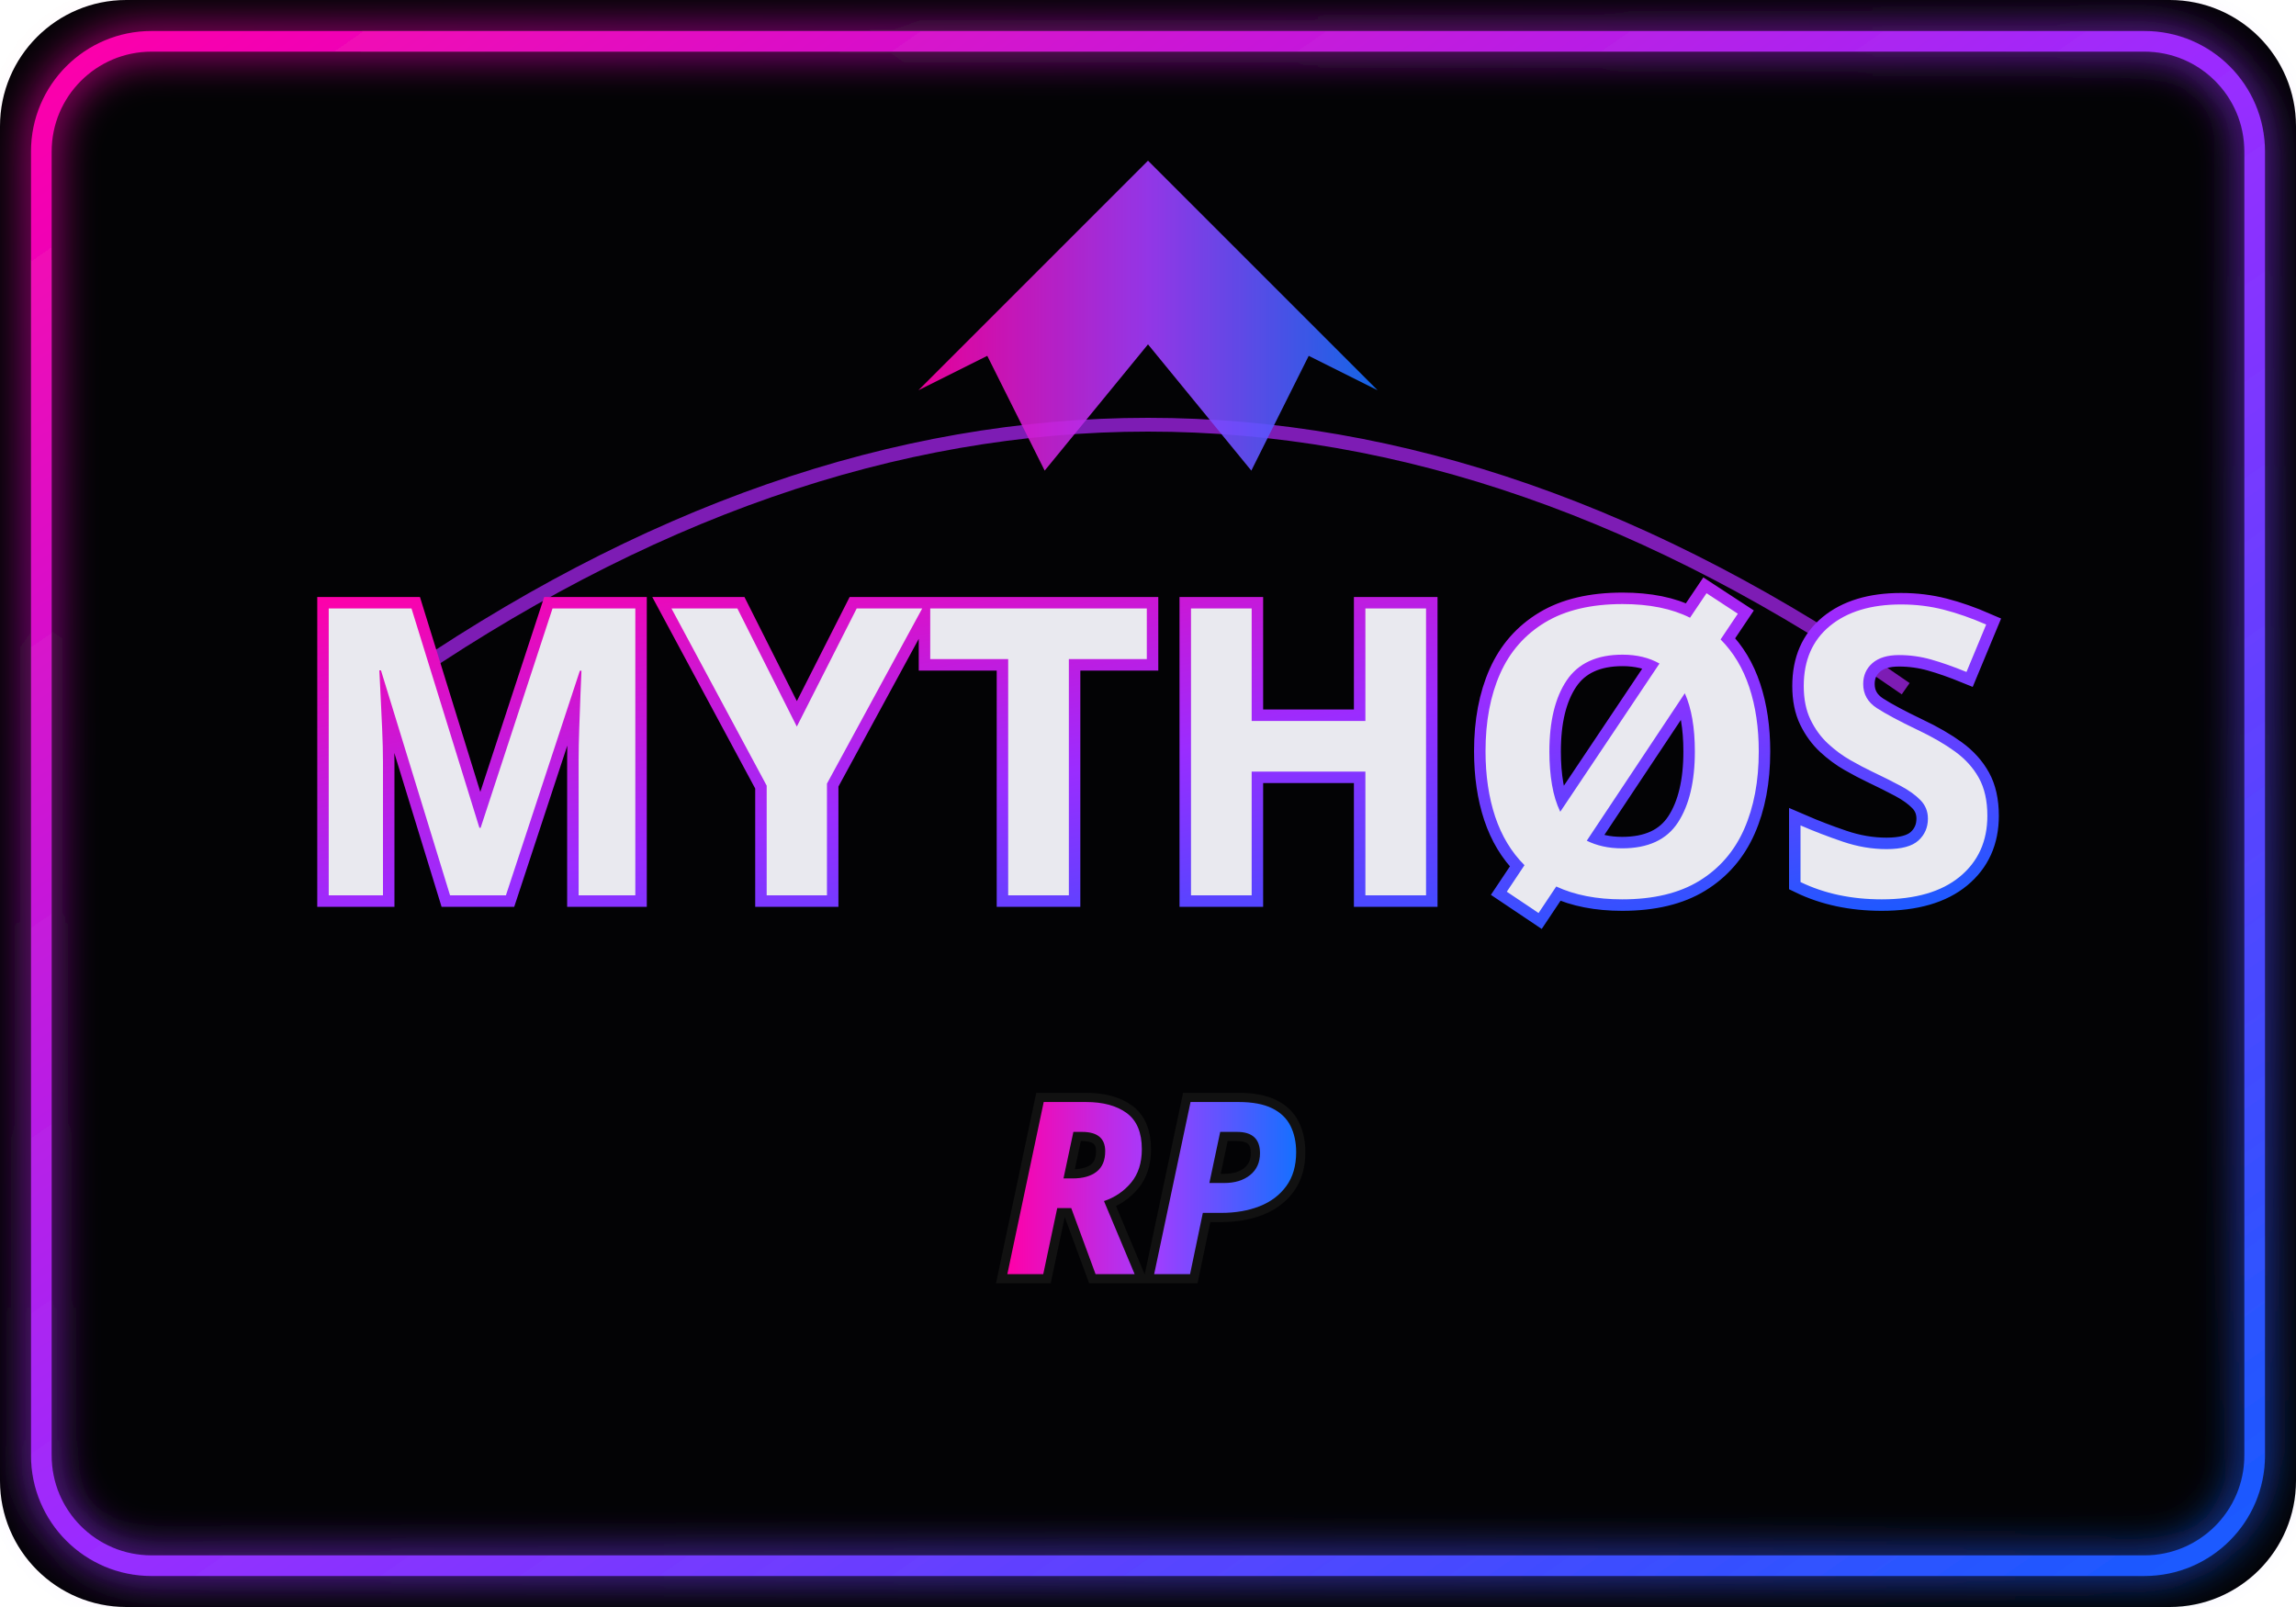
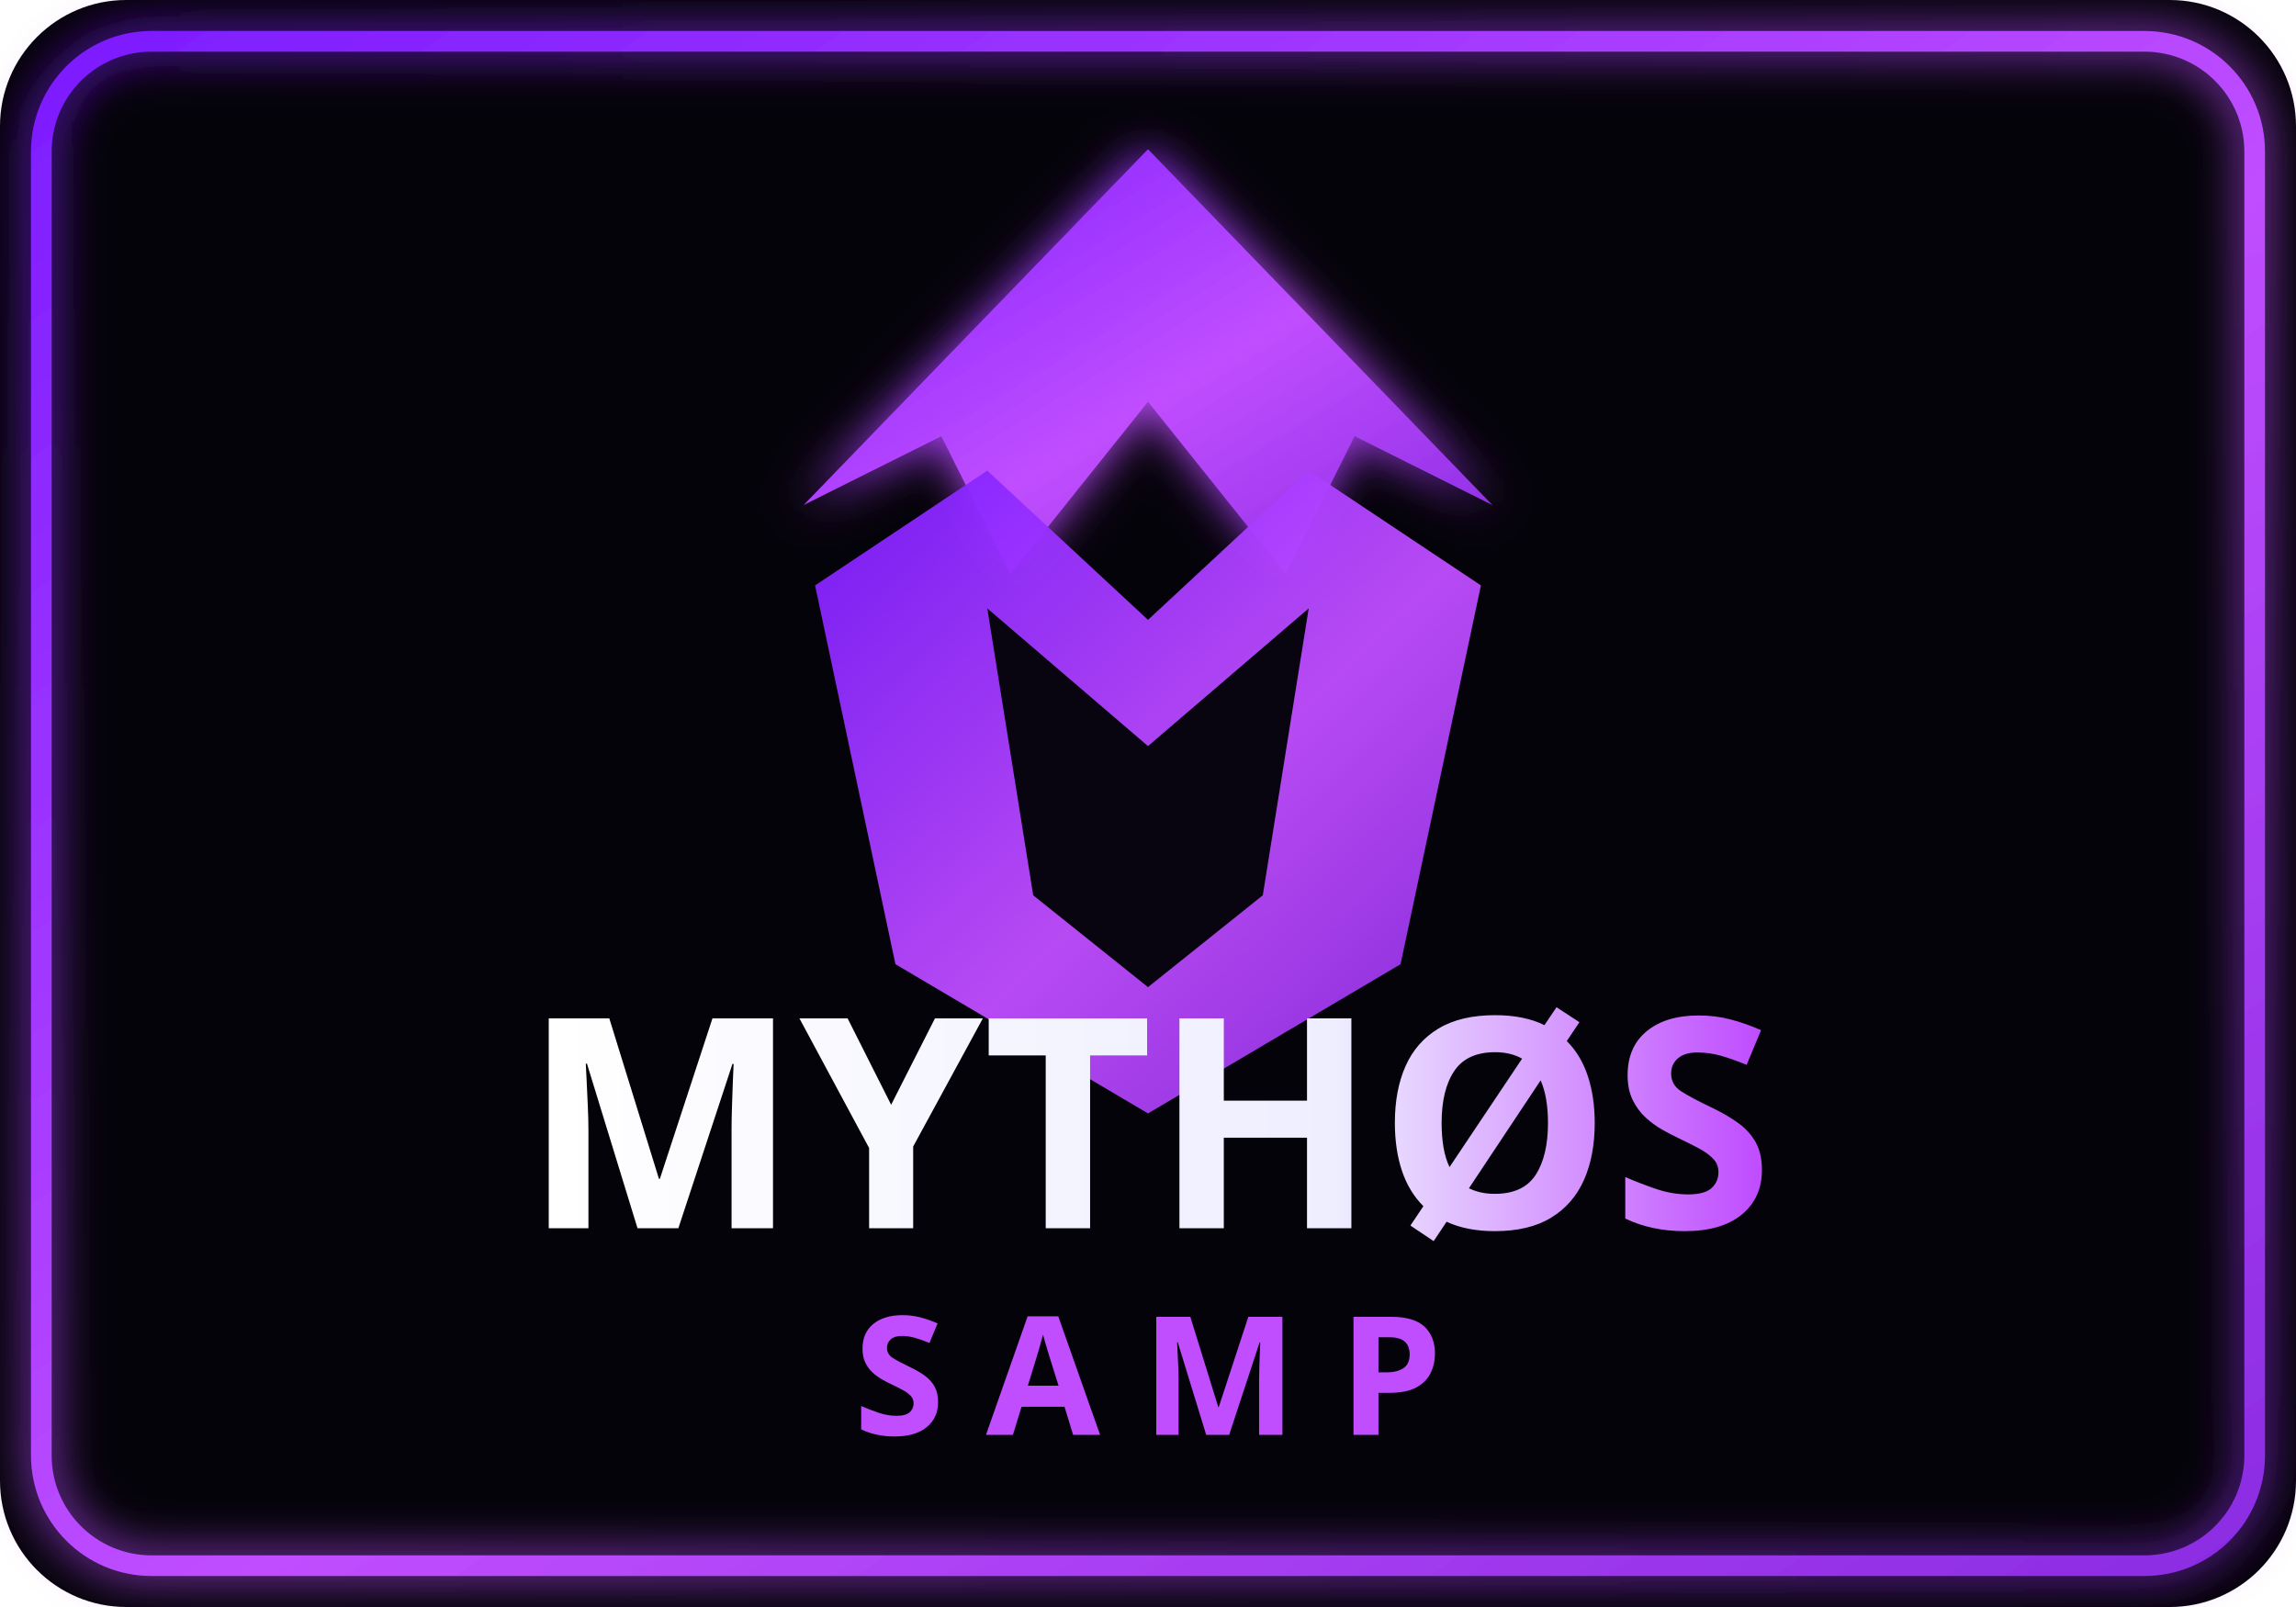
<svg xmlns="http://www.w3.org/2000/svg" viewBox="0 0 1000 700">
  <defs>
-     <linearGradient id="edge" x1="0" y1="0" x2="1" y2="1">
-       <stop stop-color="#ff00a8" />
-       <stop offset=".5" stop-color="#9b2cff" />
-       <stop offset="1" stop-color="#155cff" />
+     <linearGradient id="purple" x1="0" y1="0" x2="1" y2="1">
+       <stop stop-color="#7b1cff" />
+       <stop offset=".55" stop-color="#c04eff" />
+       <stop offset="1" stop-color="#8a2be2" />
    </linearGradient>
-     <linearGradient id="rp" x1="0" y1="0" x2="1" y2="0">
-       <stop stop-color="#ff00a8" />
-       <stop offset=".5" stop-color="#a33cff" />
-       <stop offset="1" stop-color="#1570ff" />
+     <linearGradient id="text" x1="0" y1="0" x2="1" y2="0">
+       <stop stop-color="#ffffff" />
+       <stop offset=".65" stop-color="#eeeeff" />
+       <stop offset="1" stop-color="#c04eff" />
    </linearGradient>
    <filter id="glow">
-       <feGaussianBlur stdDeviation="9" result="b" />
+       <feGaussianBlur stdDeviation="10" result="b" />
      <feMerge>
        <feMergeNode in="b" />
        <feMergeNode in="SourceGraphic" />
      </feMerge>
    </filter>
  </defs>
-   <rect width="1000" height="700" rx="55" fill="#030305" />
-   <rect x="18" y="18" width="964" height="664" rx="48" fill="none" stroke="url(#edge)" stroke-width="9" filter="url(#glow)" />
-   <path d="M170 300 Q500 70 830 300" fill="none" stroke="#b026ff" stroke-width="6" opacity=".7" />
-   <path d="M400 170 L500 70 L600 170 L570 155 L545 205 L500 150 L455 205 L430 155 Z" fill="url(#rp)" opacity=".9" />
-   <text x="500" y="390" text-anchor="middle" font-family="Arial Black, sans-serif" font-size="175" font-weight="900" fill="#e9e9ef" stroke="url(#edge)" stroke-width="10" paint-order="stroke">MYTHØS</text>
-   <text x="500" y="555" text-anchor="middle" font-family="Arial Black, sans-serif" font-size="105" font-weight="900" font-style="italic" fill="url(#rp)" stroke="#111" stroke-width="8" paint-order="stroke">RP</text>
+   <rect width="1000" height="700" rx="55" fill="#05030a" />
+   <rect x="18" y="18" width="964" height="664" rx="48" fill="none" stroke="url(#purple)" stroke-width="9" filter="url(#glow)" />
+   <path d="M350 220 L500 65 L650 220 L590 190 L560 250 L500 175 L440 250 L410 190 Z" fill="url(#purple)" filter="url(#glow)" />
+   <path d="M355 255 L430 205 L500 270 L570 205 L645 255 L610 420 L500 485 L390 420 Z" fill="url(#purple)" opacity=".95" />
+   <path d="M430 265 L500 325 L570 265 L550 390 L500 430 L450 390 Z" fill="#080510" />
+   <text x="500" y="535" text-anchor="middle" font-family="Arial Black, sans-serif" font-size="128" font-weight="900" fill="url(#text)">MYTHØS</text>
+   <text x="500" y="625" text-anchor="middle" font-family="Arial Black, sans-serif" font-size="72" font-weight="900" letter-spacing="18" fill="#c04eff">SAMP</text>
</svg>
